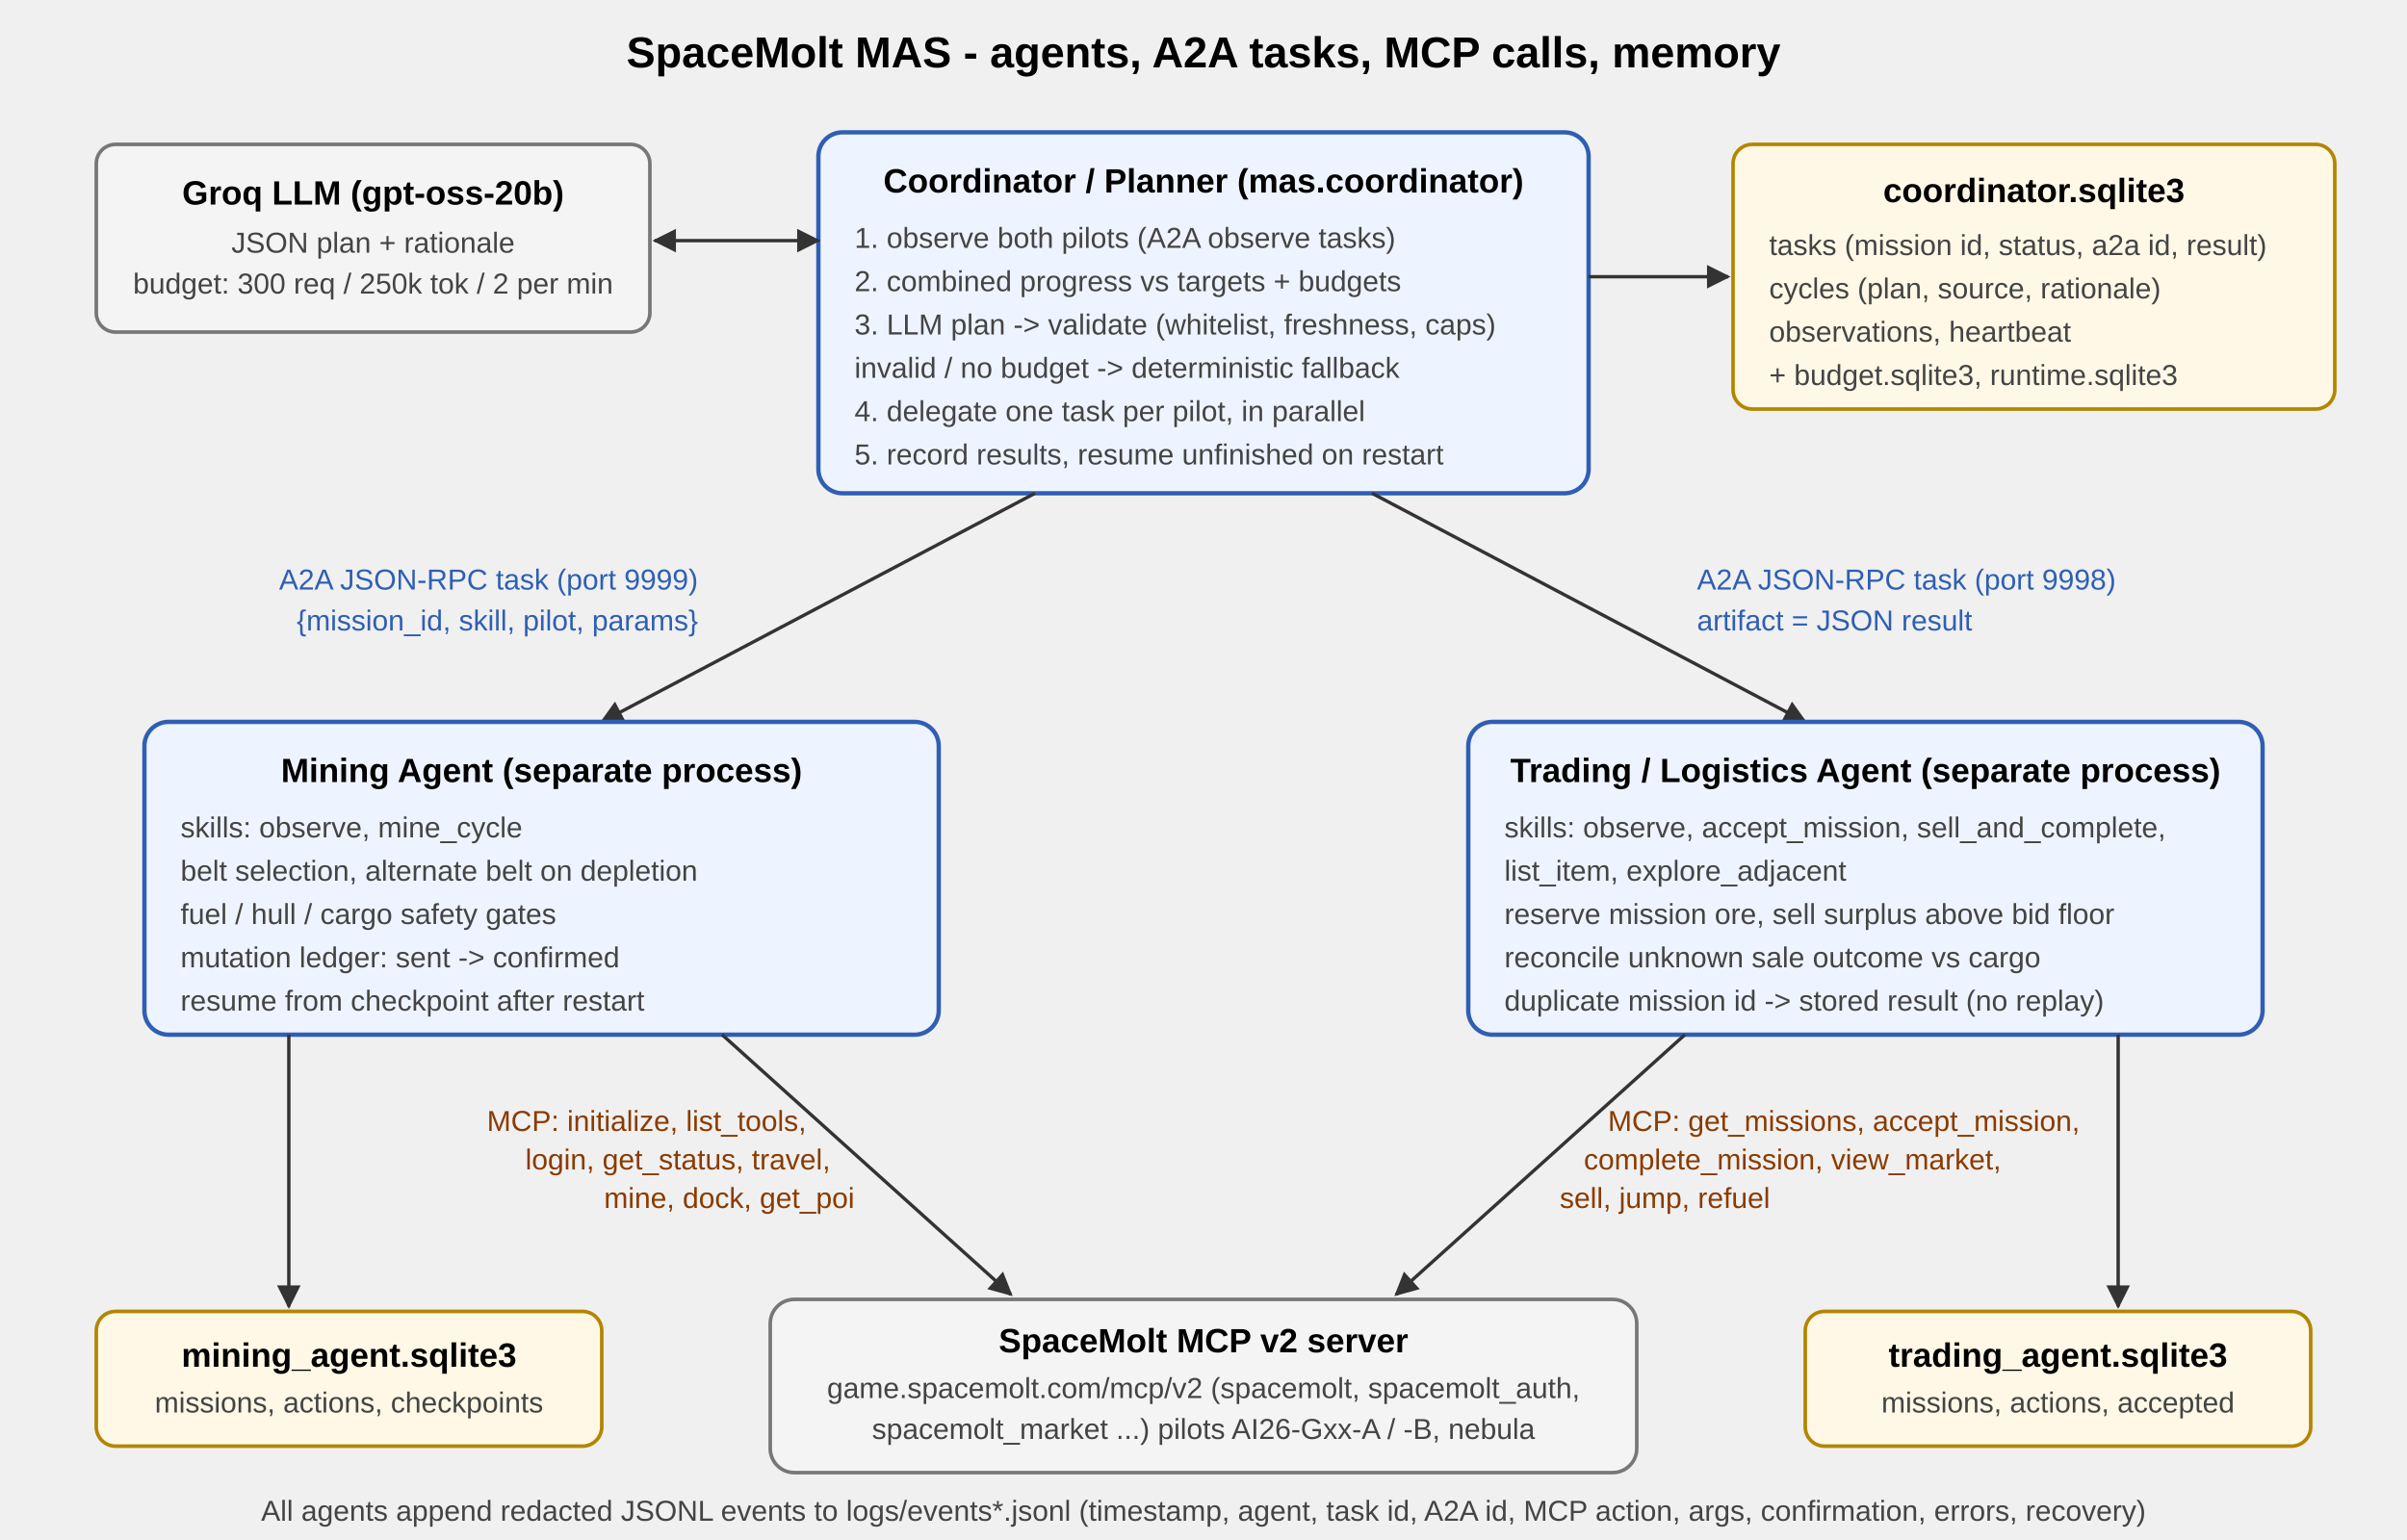
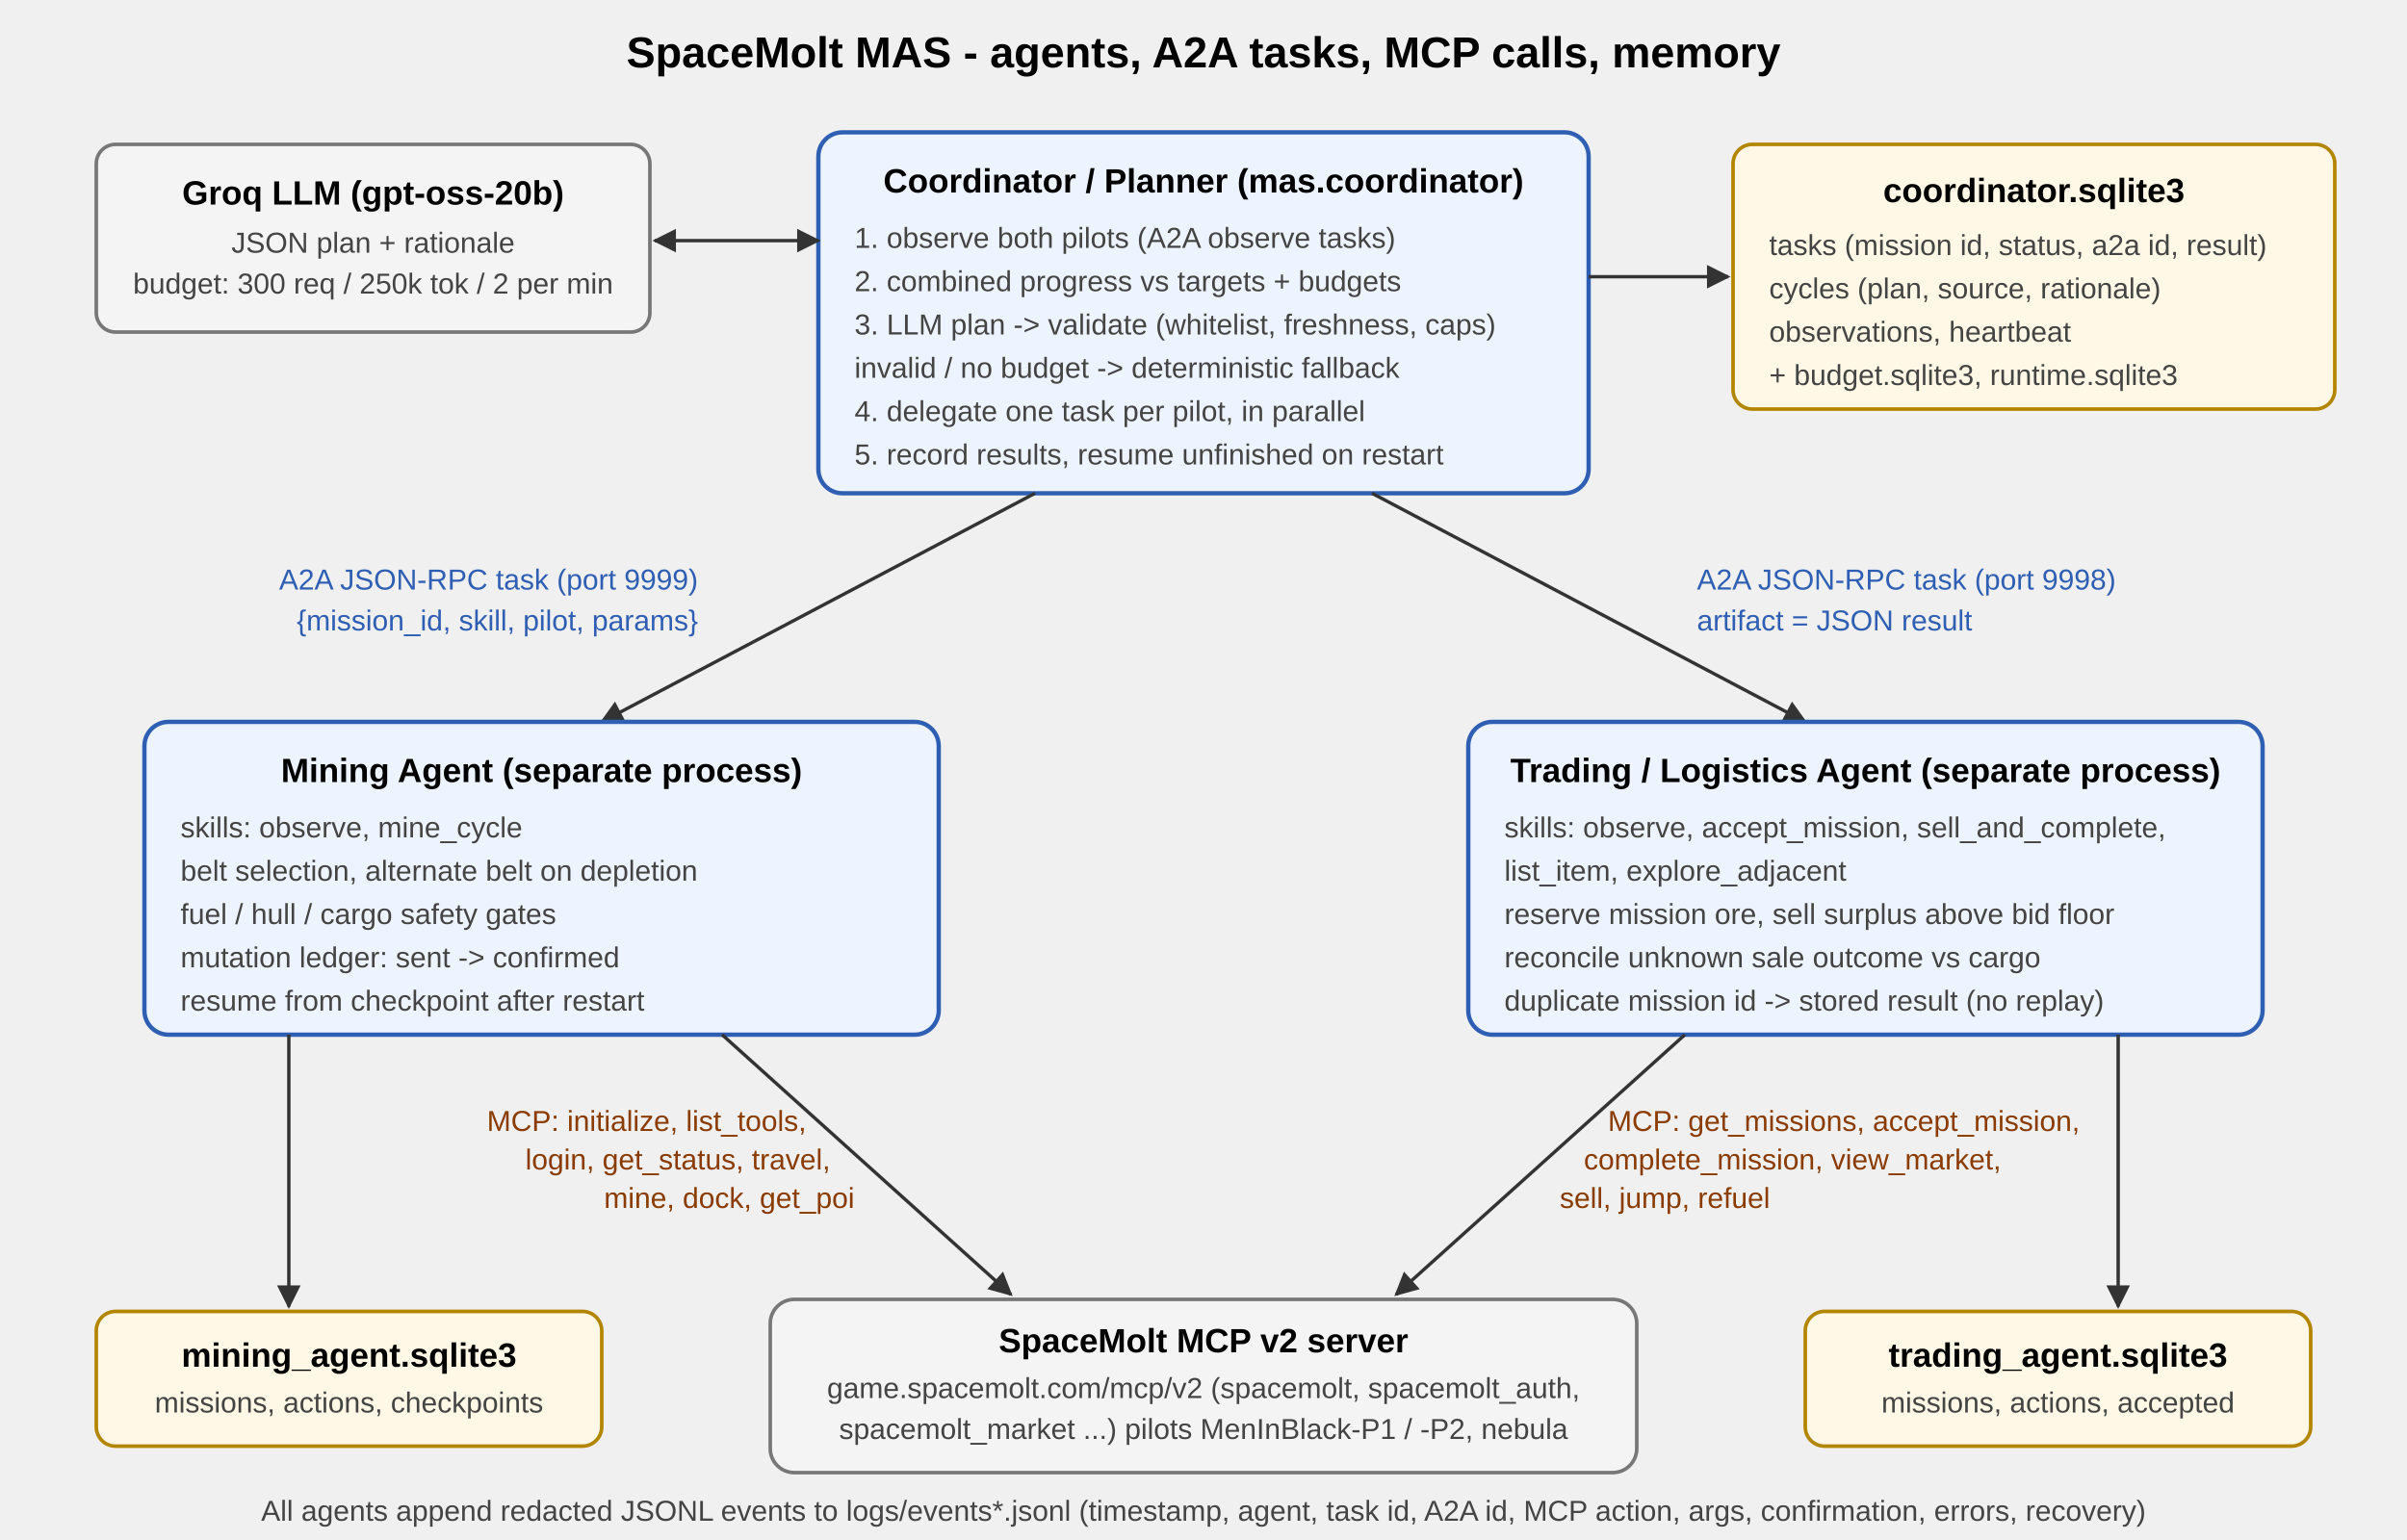
<svg xmlns="http://www.w3.org/2000/svg" viewBox="0 0 1000 640" font-family="Segoe UI, Arial, sans-serif" font-size="13">
  <defs>
    <marker id="a" viewBox="0 0 10 10" refX="9" refY="5" markerWidth="7" markerHeight="7" orient="auto-start-reverse">
      <path d="M0,0 L10,5 L0,10 z" fill="#333" />
    </marker>
    <style>
      .box{fill:#fff;stroke:#333;stroke-width:1.5}
      .agent{fill:#eef4ff;stroke:#2f5fb3;stroke-width:1.8}
      .ext{fill:#f4f4f4;stroke:#777;stroke-width:1.5}
      .db{fill:#fff8e6;stroke:#b38600;stroke-width:1.5}
      .t{font-weight:600;font-size:14px}
      .s{fill:#444;font-size:12px}
      .l{fill:#2f5fb3;font-size:12px}
      .m{fill:#8a3b00;font-size:12px}
      line,path.e{stroke:#333;stroke-width:1.4;fill:none}
    </style>
  </defs>
  <text x="500" y="28" text-anchor="middle" font-size="18" font-weight="700">SpaceMolt MAS - agents, A2A tasks, MCP calls, memory</text>
  <rect class="ext" x="40" y="60" width="230" height="78" rx="8" />
  <text class="t" x="155" y="85" text-anchor="middle">Groq LLM (gpt-oss-20b)</text>
  <text class="s" x="155" y="105" text-anchor="middle">JSON plan + rationale</text>
  <text class="s" x="155" y="122" text-anchor="middle">budget: 300 req / 250k tok / 2 per min</text>
  <rect class="agent" x="340" y="55" width="320" height="150" rx="10" />
  <text class="t" x="500" y="80" text-anchor="middle">Coordinator / Planner  (mas.coordinator)</text>
  <text class="s" x="355" y="103">1. observe both pilots (A2A observe tasks)</text>
  <text class="s" x="355" y="121">2. combined progress vs targets + budgets</text>
  <text class="s" x="355" y="139">3. LLM plan  -&gt; validate (whitelist, freshness, caps)</text>
  <text class="s" x="355" y="157">   invalid / no budget -&gt; deterministic fallback</text>
  <text class="s" x="355" y="175">4. delegate one task per pilot, in parallel</text>
  <text class="s" x="355" y="193">5. record results, resume unfinished on restart</text>
  <line x1="340" y1="100" x2="272" y2="100" marker-end="url(#a)" marker-start="url(#a)" />
  <rect class="db" x="720" y="60" width="250" height="110" rx="8" />
  <text class="t" x="845" y="84" text-anchor="middle">coordinator.sqlite3</text>
  <text class="s" x="735" y="106">tasks (mission id, status, a2a id, result)</text>
  <text class="s" x="735" y="124">cycles (plan, source, rationale)</text>
  <text class="s" x="735" y="142">observations, heartbeat</text>
  <text class="s" x="735" y="160">+ budget.sqlite3, runtime.sqlite3</text>
  <line x1="660" y1="115" x2="718" y2="115" marker-end="url(#a)" />
  <path class="e" d="M430,205 L250,300" marker-end="url(#a)" />
  <path class="e" d="M570,205 L750,300" marker-end="url(#a)" />
  <text class="l" x="290" y="245" text-anchor="end">A2A JSON-RPC task (port 9999)</text>
  <text class="l" x="290" y="262" text-anchor="end">{mission_id, skill, pilot, params}</text>
  <text class="l" x="705" y="245">A2A JSON-RPC task (port 9998)</text>
  <text class="l" x="705" y="262">artifact = JSON result</text>
  <rect class="agent" x="60" y="300" width="330" height="130" rx="10" />
  <text class="t" x="225" y="325" text-anchor="middle">Mining Agent  (separate process)</text>
  <text class="s" x="75" y="348">skills: observe, mine_cycle</text>
  <text class="s" x="75" y="366">belt selection, alternate belt on depletion</text>
  <text class="s" x="75" y="384">fuel / hull / cargo safety gates</text>
  <text class="s" x="75" y="402">mutation ledger: sent -&gt; confirmed</text>
  <text class="s" x="75" y="420">resume from checkpoint after restart</text>
  <rect class="agent" x="610" y="300" width="330" height="130" rx="10" />
  <text class="t" x="775" y="325" text-anchor="middle">Trading / Logistics Agent  (separate process)</text>
  <text class="s" x="625" y="348">skills: observe, accept_mission, sell_and_complete,</text>
  <text class="s" x="625" y="366">list_item, explore_adjacent</text>
  <text class="s" x="625" y="384">reserve mission ore, sell surplus above bid floor</text>
  <text class="s" x="625" y="402">reconcile unknown sale outcome vs cargo</text>
  <text class="s" x="625" y="420">duplicate mission id -&gt; stored result (no replay)</text>
  <rect class="db" x="40" y="545" width="210" height="56" rx="8" />
  <text class="t" x="145" y="568" text-anchor="middle">mining_agent.sqlite3</text>
  <text class="s" x="145" y="587" text-anchor="middle">missions, actions, checkpoints</text>
  <line x1="120" y1="430" x2="120" y2="543" marker-end="url(#a)" />
  <rect class="db" x="750" y="545" width="210" height="56" rx="8" />
  <text class="t" x="855" y="568" text-anchor="middle">trading_agent.sqlite3</text>
  <text class="s" x="855" y="587" text-anchor="middle">missions, actions, accepted</text>
  <line x1="880" y1="430" x2="880" y2="543" marker-end="url(#a)" />
  <rect class="ext" x="320" y="540" width="360" height="72" rx="10" />
  <text class="t" x="500" y="562" text-anchor="middle">SpaceMolt MCP v2 server</text>
  <text class="s" x="500" y="581" text-anchor="middle">game.spacemolt.com/mcp/v2 (spacemolt, spacemolt_auth,</text>
-   <text class="s" x="500" y="598" text-anchor="middle">spacemolt_market ...) pilots AI26-Gxx-A / -B, nebula</text>
+   <text class="s" x="500" y="598" text-anchor="middle">spacemolt_market ...) pilots MenInBlack-P1 / -P2, nebula</text>
  <path class="e" d="M300,430 L420,538" marker-end="url(#a)" />
  <path class="e" d="M700,430 L580,538" marker-end="url(#a)" />
  <text class="m" x="335" y="470" text-anchor="end">MCP: initialize, list_tools,</text>
  <text class="m" x="345" y="486" text-anchor="end">login, get_status, travel,</text>
  <text class="m" x="355" y="502" text-anchor="end">mine, dock, get_poi</text>
  <text class="m" x="668" y="470">MCP: get_missions, accept_mission,</text>
  <text class="m" x="658" y="486">complete_mission, view_market,</text>
  <text class="m" x="648" y="502">sell, jump, refuel</text>
  <text class="s" x="500" y="632" text-anchor="middle">All agents append redacted JSONL events to logs/events*.jsonl (timestamp, agent, task id, A2A id, MCP action, args, confirmation, errors, recovery)</text>
</svg>
